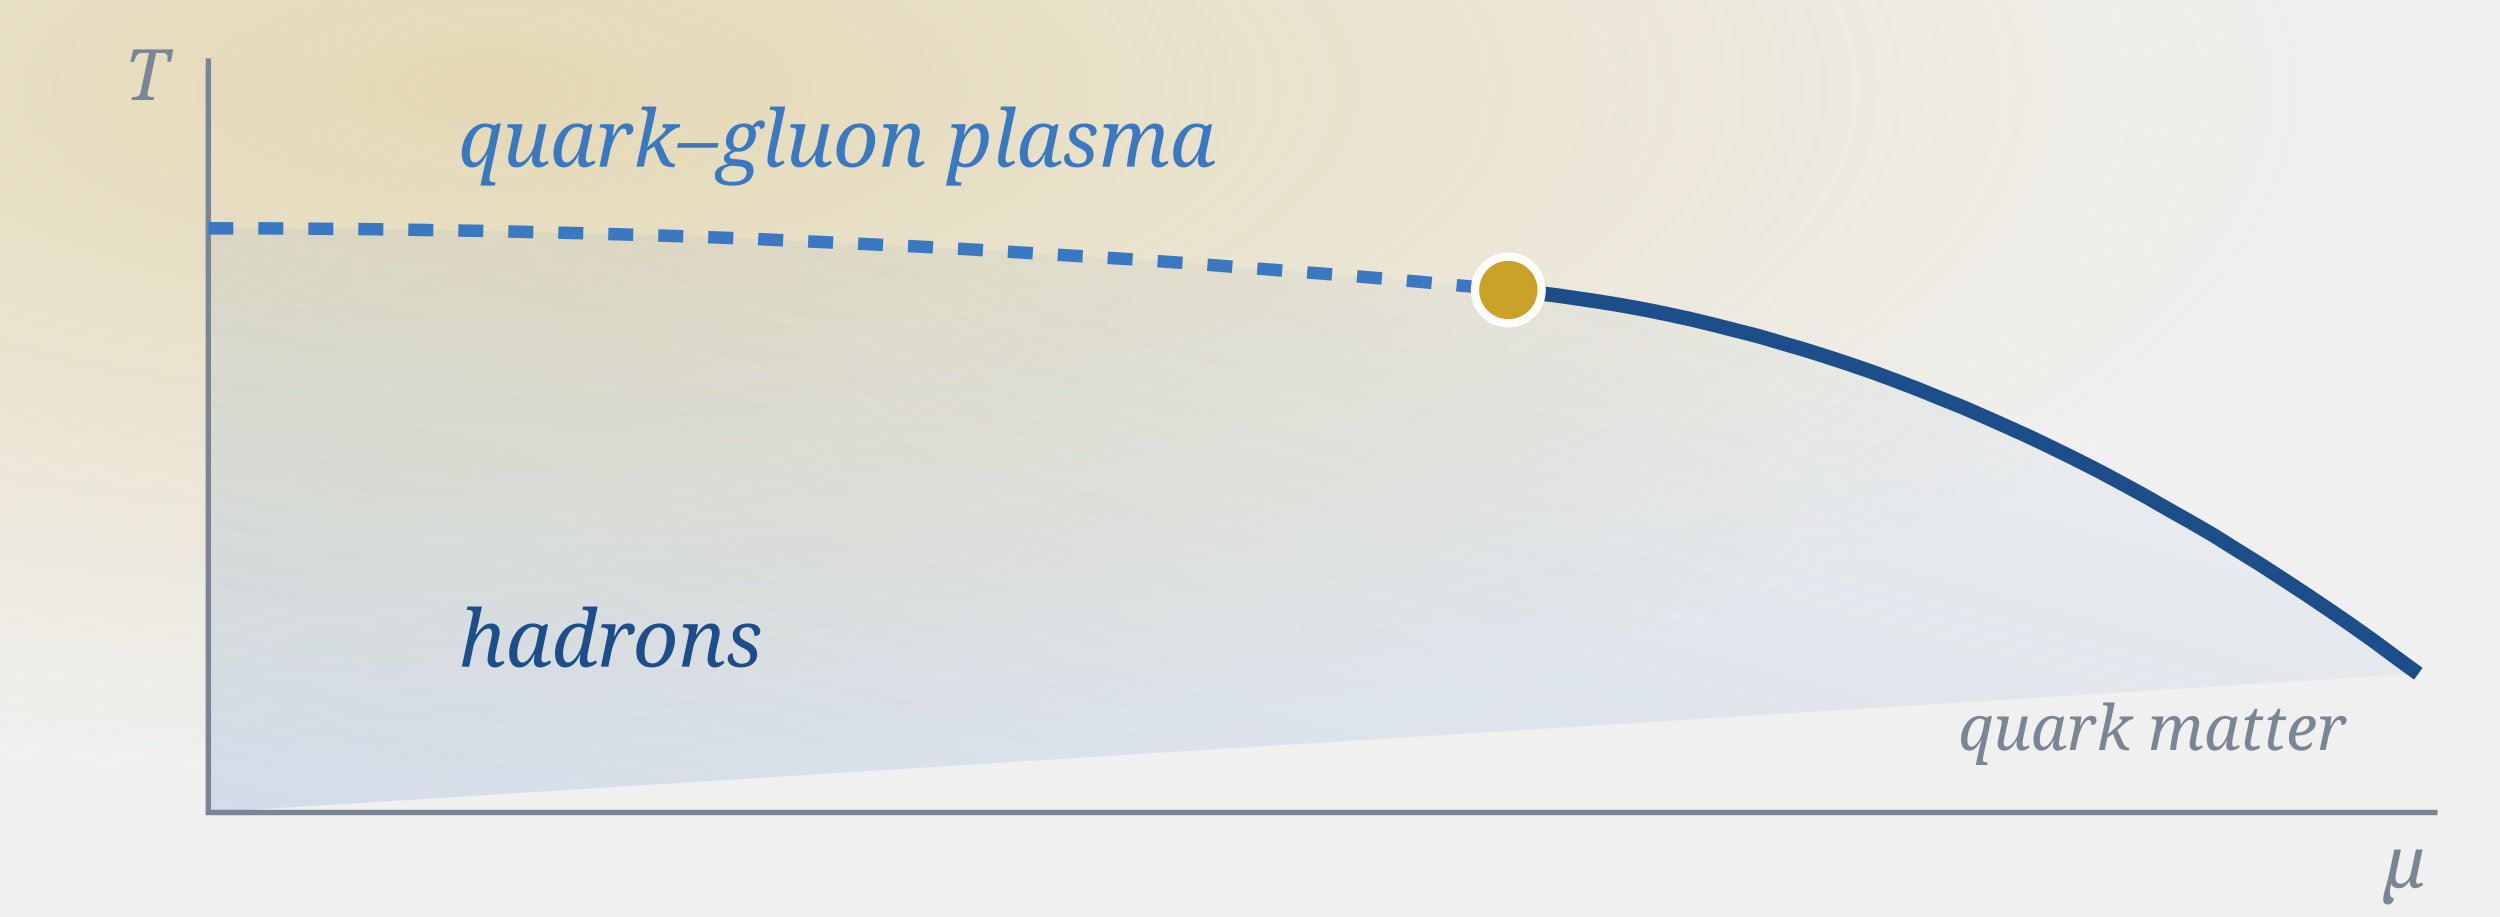
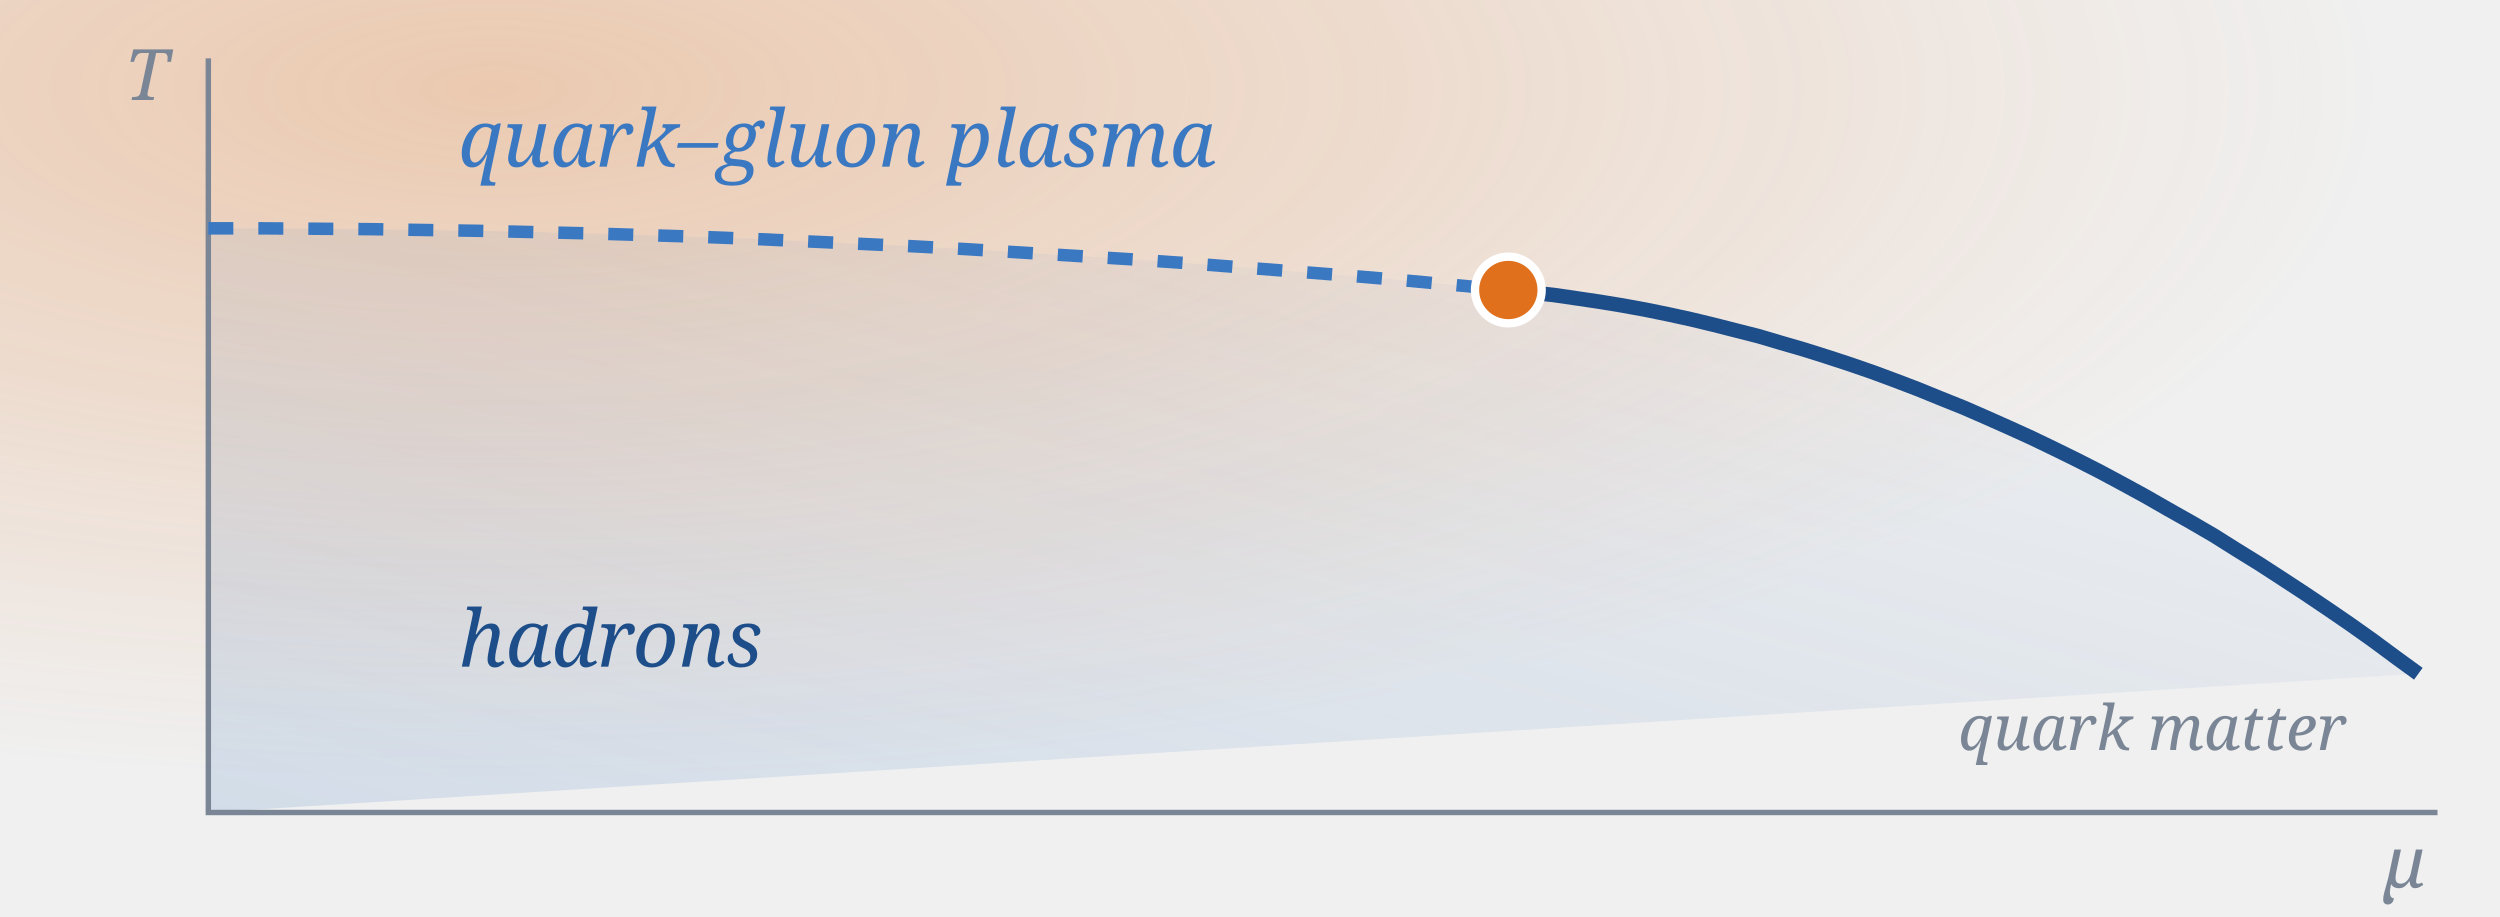
<svg xmlns="http://www.w3.org/2000/svg" viewBox="0 0 600 220" font-family="Georgia,serif">
  <defs>
    <radialGradient id="q" cx="20%" cy="10%" r="75%">
-       <stop offset="0" stop-color="#c9a227" stop-opacity=".30" />
-       <stop offset="1" stop-color="#c9a227" stop-opacity="0" />
+       <stop offset="0" stop-color="#e0701b" stop-opacity=".30" />
+       <stop offset="1" stop-color="#e0701b" stop-opacity="0" />
    </radialGradient>
    <linearGradient id="h" x1="0" y1="1" x2="1" y2="0">
      <stop offset="0" stop-color="#3a78c2" stop-opacity=".16" />
      <stop offset="1" stop-color="#3a78c2" stop-opacity="0" />
    </linearGradient>
  </defs>
  <rect width="600" height="220" fill="url(#q)" />
  <polygon points="50,195 50.0,54.8 63.0,54.8 76.0,54.9 89.0,55.0 102.0,55.2 115.0,55.4 128.0,55.7 141.0,56.0 154.0,56.4 167.0,56.8 180.0,57.3 193.0,57.9 206.0,58.5 219.0,59.1 232.0,59.8 245.0,60.6 258.0,61.4 271.0,62.2 284.0,63.1 297.0,64.1 310.0,65.1 323.0,66.1 336.0,67.2 349.0,68.4 362.0,69.6 362.0,69.6 367.5,70.2 372.9,70.8 378.4,71.6 383.8,72.4 389.3,73.3 394.8,74.3 400.2,75.4 405.7,76.6 411.1,77.9 416.6,79.3 422.1,80.7 427.5,82.3 433.0,83.9 438.4,85.6 443.9,87.4 449.4,89.3 454.8,91.3 460.3,93.4 465.7,95.6 471.2,97.8 476.7,100.2 482.1,102.6 487.6,105.1 493.0,107.7 498.5,110.4 504.0,113.2 509.4,116.1 514.9,119.1 520.3,122.2 525.8,125.3 531.3,128.5 536.7,131.9 542.2,135.3 547.6,138.8 553.1,142.4 558.6,146.1 564.0,149.8 569.5,153.7 574.9,157.7 580.4,161.7 50,195" fill="url(#h)" />
  <path d="M50 14V195H585" fill="none" stroke="#7a8696" stroke-width="1.3" />
  <polyline points="50.0,54.8 63.0,54.8 76.0,54.9 89.0,55.0 102.0,55.2 115.0,55.4 128.0,55.7 141.0,56.0 154.0,56.4 167.0,56.8 180.0,57.3 193.0,57.9 206.0,58.5 219.0,59.1 232.0,59.8 245.0,60.6 258.0,61.4 271.0,62.2 284.0,63.1 297.0,64.1 310.0,65.1 323.0,66.1 336.0,67.2 349.0,68.4 362.0,69.6" fill="none" stroke="#3a78c2" stroke-width="3" stroke-dasharray="6 6" />
  <polyline points="362.0,69.6 367.5,70.2 372.9,70.8 378.4,71.6 383.8,72.4 389.3,73.3 394.8,74.3 400.2,75.4 405.7,76.6 411.1,77.9 416.6,79.3 422.1,80.7 427.5,82.3 433.0,83.9 438.4,85.6 443.9,87.4 449.4,89.3 454.8,91.3 460.3,93.4 465.7,95.6 471.2,97.8 476.7,100.2 482.1,102.6 487.6,105.1 493.0,107.7 498.5,110.4 504.0,113.2 509.4,116.1 514.9,119.1 520.3,122.2 525.8,125.3 531.3,128.5 536.7,131.9 542.2,135.3 547.6,138.8 553.1,142.4 558.6,146.1 564.0,149.8 569.5,153.7 574.9,157.7 580.4,161.7" fill="none" stroke="#1d4e89" stroke-width="3.5" />
-   <circle cx="362.0" cy="69.6" r="8" fill="#c9a227" stroke="#fff" stroke-width="2" />
+   <circle cx="362.0" cy="69.6" r="8" fill="#e0701b" stroke="#fff" stroke-width="2" />
  <text x="110" y="40" font-size="19" fill="#3a78c2" font-style="italic">quark–gluon plasma</text>
  <text x="110" y="160" font-size="19" fill="#1d4e89" font-style="italic">hadrons</text>
  <text x="470" y="180" font-size="15" fill="#7a8696" font-style="italic">quark matter</text>
  <text x="572" y="213" font-size="17" fill="#7a8696" font-style="italic">μ</text>
  <text x="30" y="24" font-size="17" fill="#7a8696" font-style="italic">T</text>
</svg>
